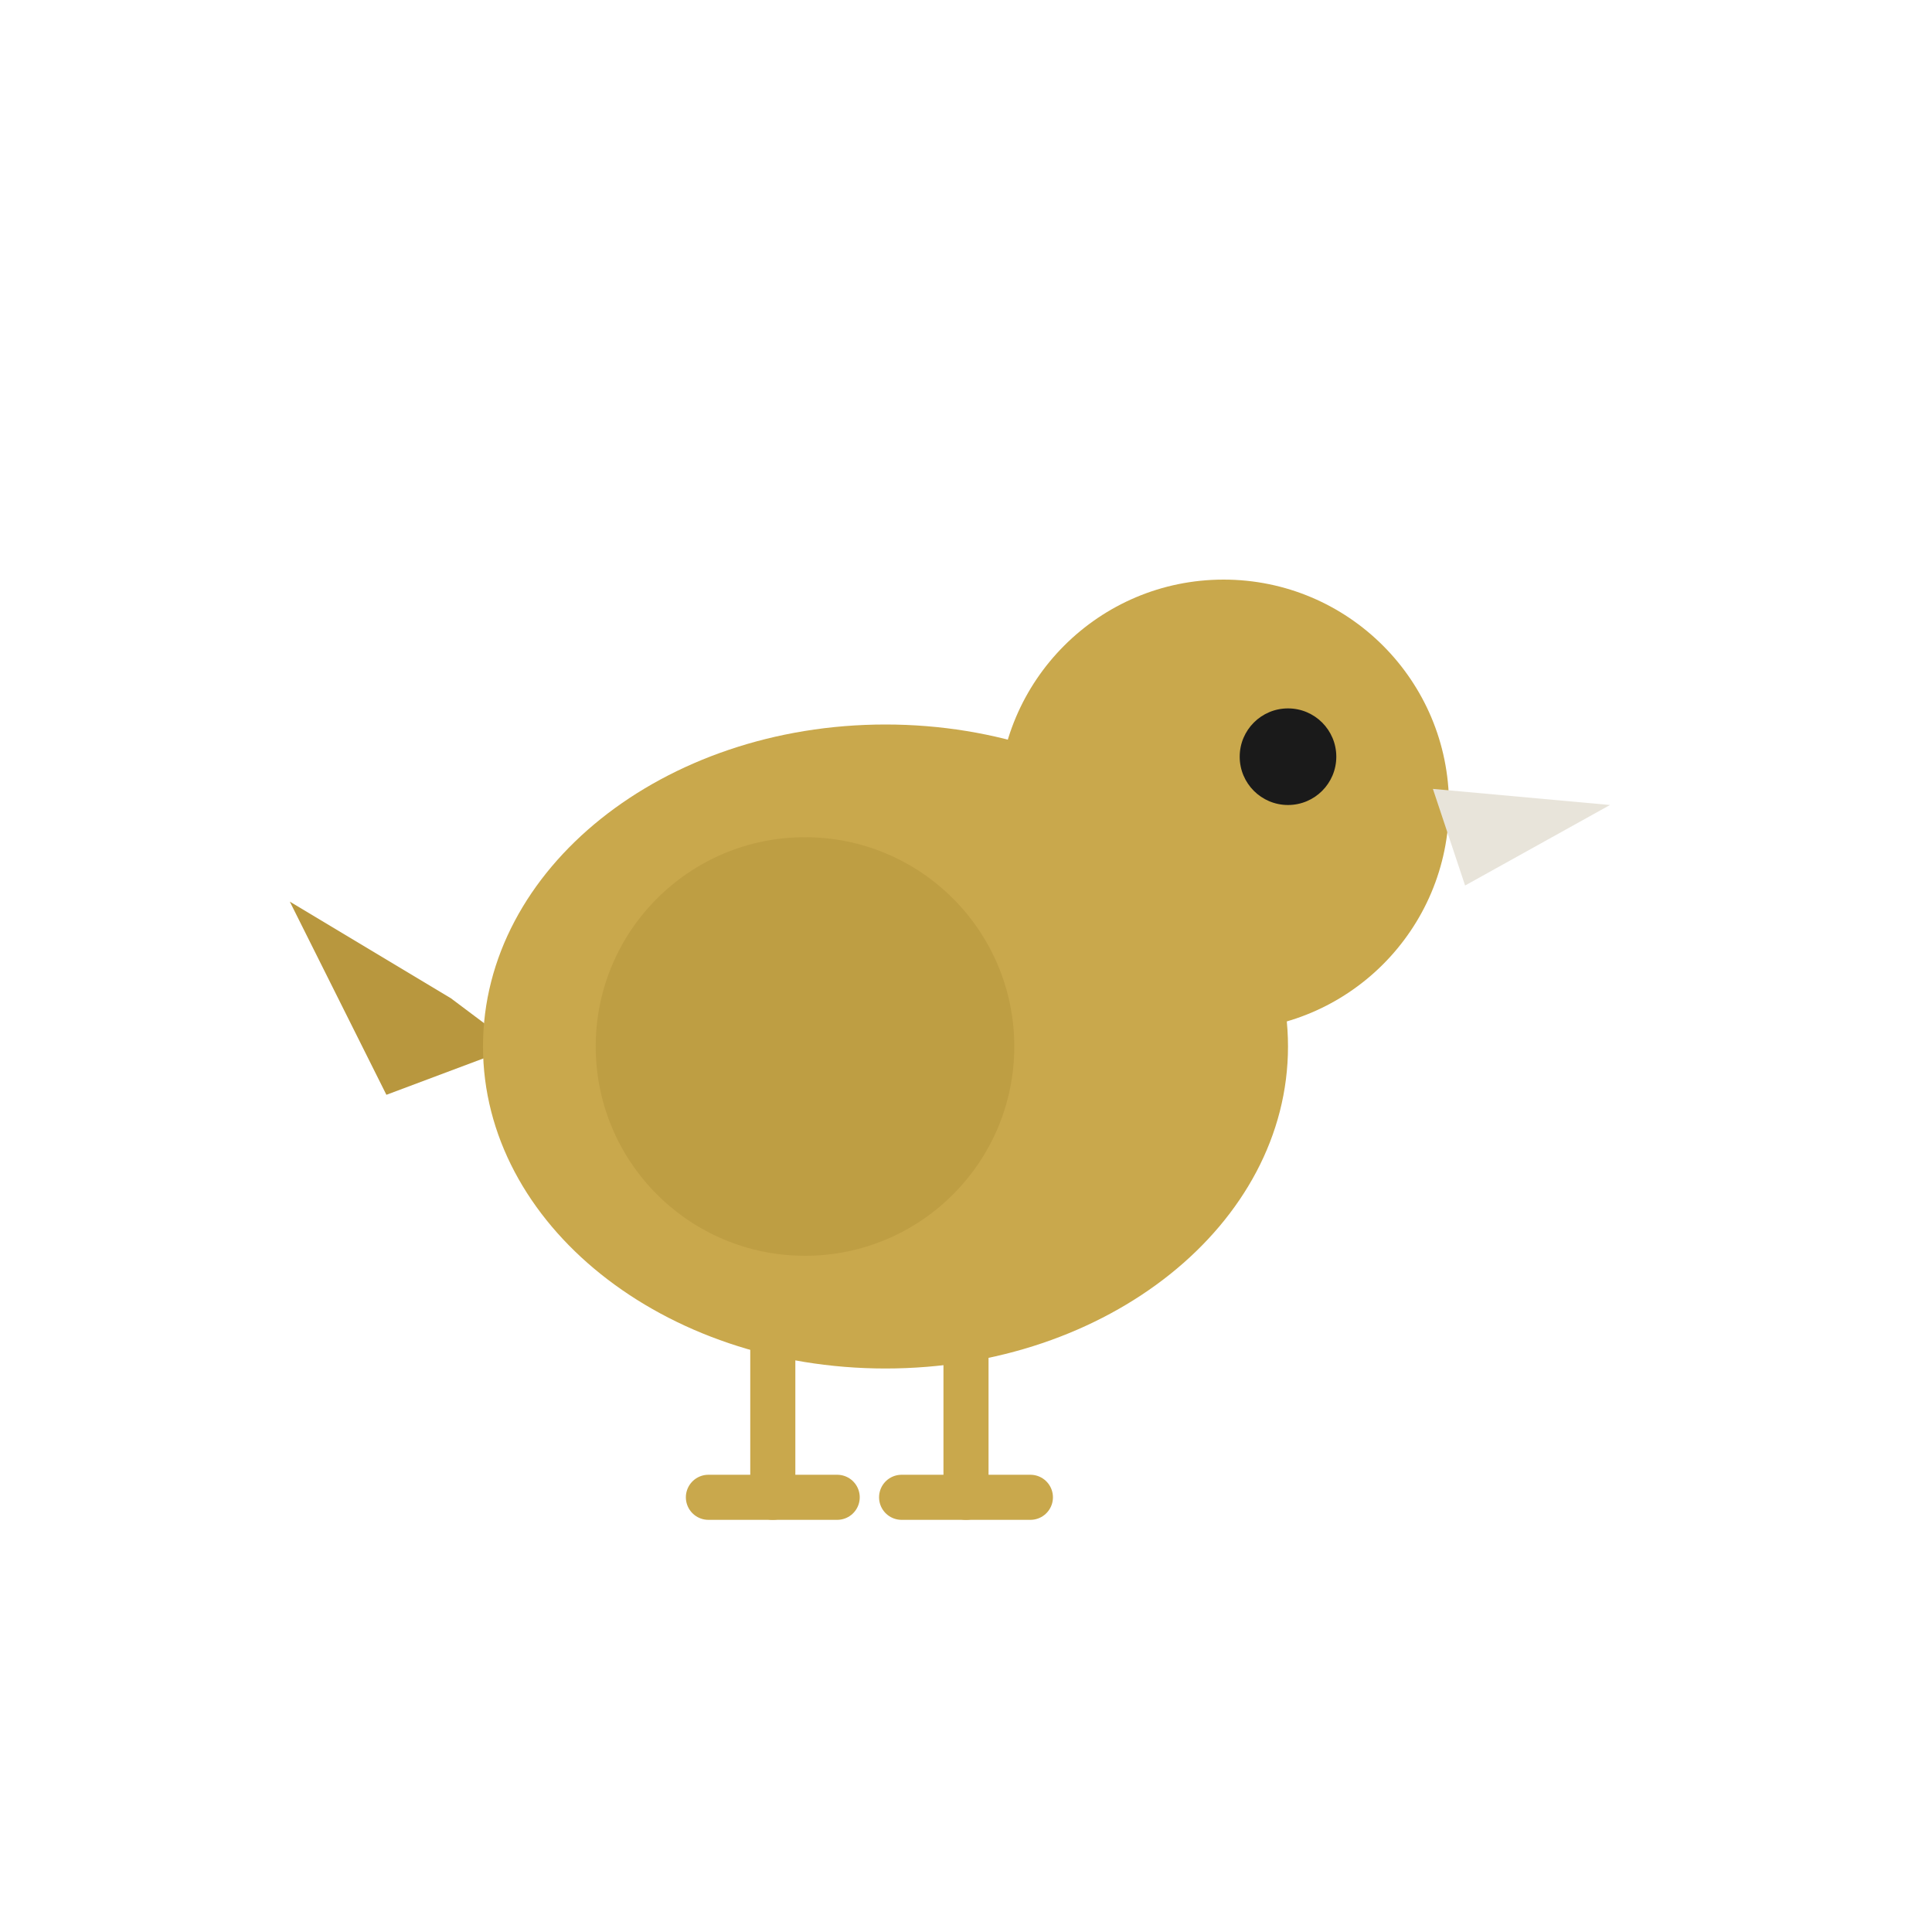
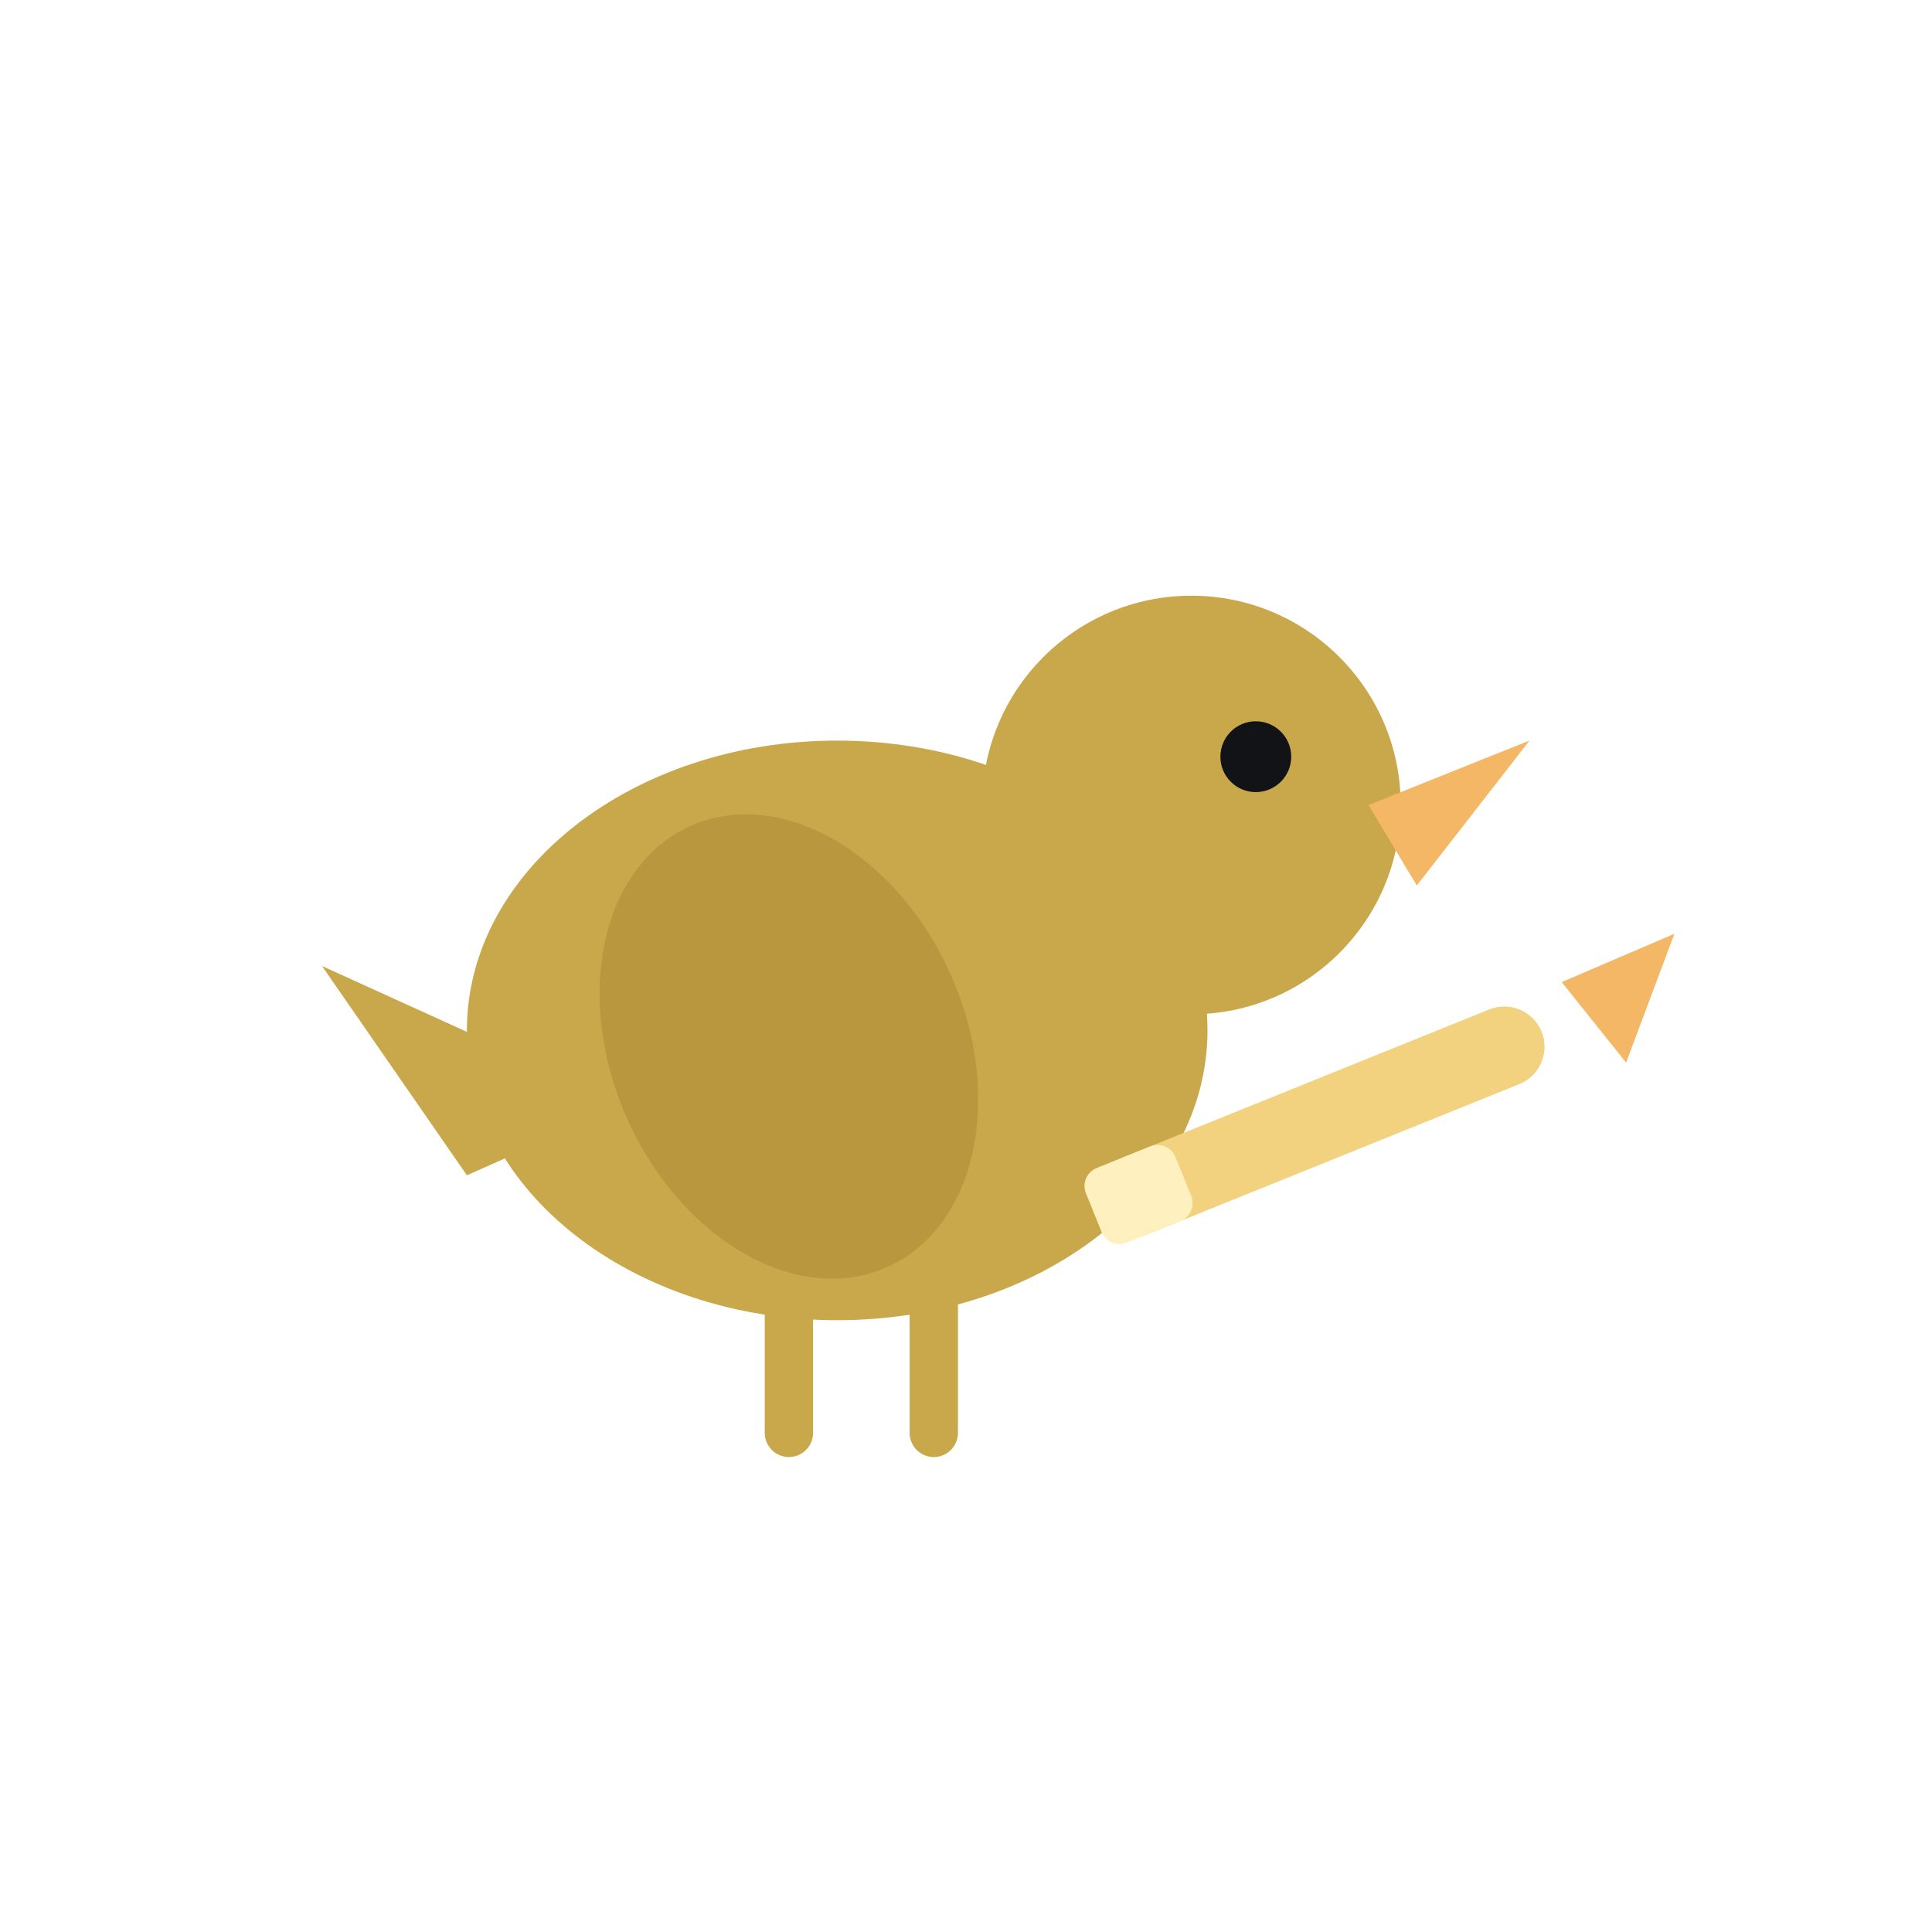
<svg xmlns="http://www.w3.org/2000/svg" viewBox="0 0 120 120" fill="none">
-   <path d="M28 62 18 56 24 68 32 65Z" fill="#b8973e" />
-   <ellipse cx="55" cy="65" rx="25" ry="20" fill="#c9a84c" />
-   <circle cx="76" cy="50" r="14" fill="#c9a84c" />
-   <ellipse cx="50" cy="65" rx="13" ry="13" fill="#b8973e" opacity="0.6" />
-   <circle cx="80" cy="47" r="3" fill="#1a1a1a" />
-   <path d="M89 49 100 50 91 55Z" fill="#e8e4da" />
-   <path d="M48 83V93" stroke="#c9a84c" stroke-width="2.8" stroke-linecap="round" />
-   <path d="M44 93H52" stroke="#c9a84c" stroke-width="2.8" stroke-linecap="round" />
-   <path d="M60 83V93" stroke="#c9a84c" stroke-width="2.8" stroke-linecap="round" />
-   <path d="M56 93H64" stroke="#c9a84c" stroke-width="2.8" stroke-linecap="round" />
+   <path d="M31 65 20 60 29 73 38 69Z" fill="#c9a84c" />
+   <ellipse cx="52" cy="64" rx="23" ry="18" fill="#c9a84c" />
+   <circle cx="74" cy="50" r="13" fill="#c9a84c" />
+   <ellipse cx="49" cy="65" rx="11" ry="15" transform="rotate(-24 49 65)" fill="#b8973e" />
+   <circle cx="78" cy="47" r="2.2" fill="#121317" />
+   <path d="M85 50 95 46 88 55Z" fill="#f4b766" />
+   <path d="M49 81V89" stroke="#c9a84c" stroke-width="3" stroke-linecap="round" />
+   <path d="M58 81V89" stroke="#c9a84c" stroke-width="3" stroke-linecap="round" />
+   <rect x="67" y="73" width="30" height="5" rx="2.5" transform="rotate(-22 67 73)" fill="#f2d17f" />
+   <rect x="67" y="73" width="6" height="5" rx="1.2" transform="rotate(-22 67 73)" fill="#fff0bf" />
+   <path d="M97 61 104 58 101 66Z" fill="#f4b766" />
</svg>
